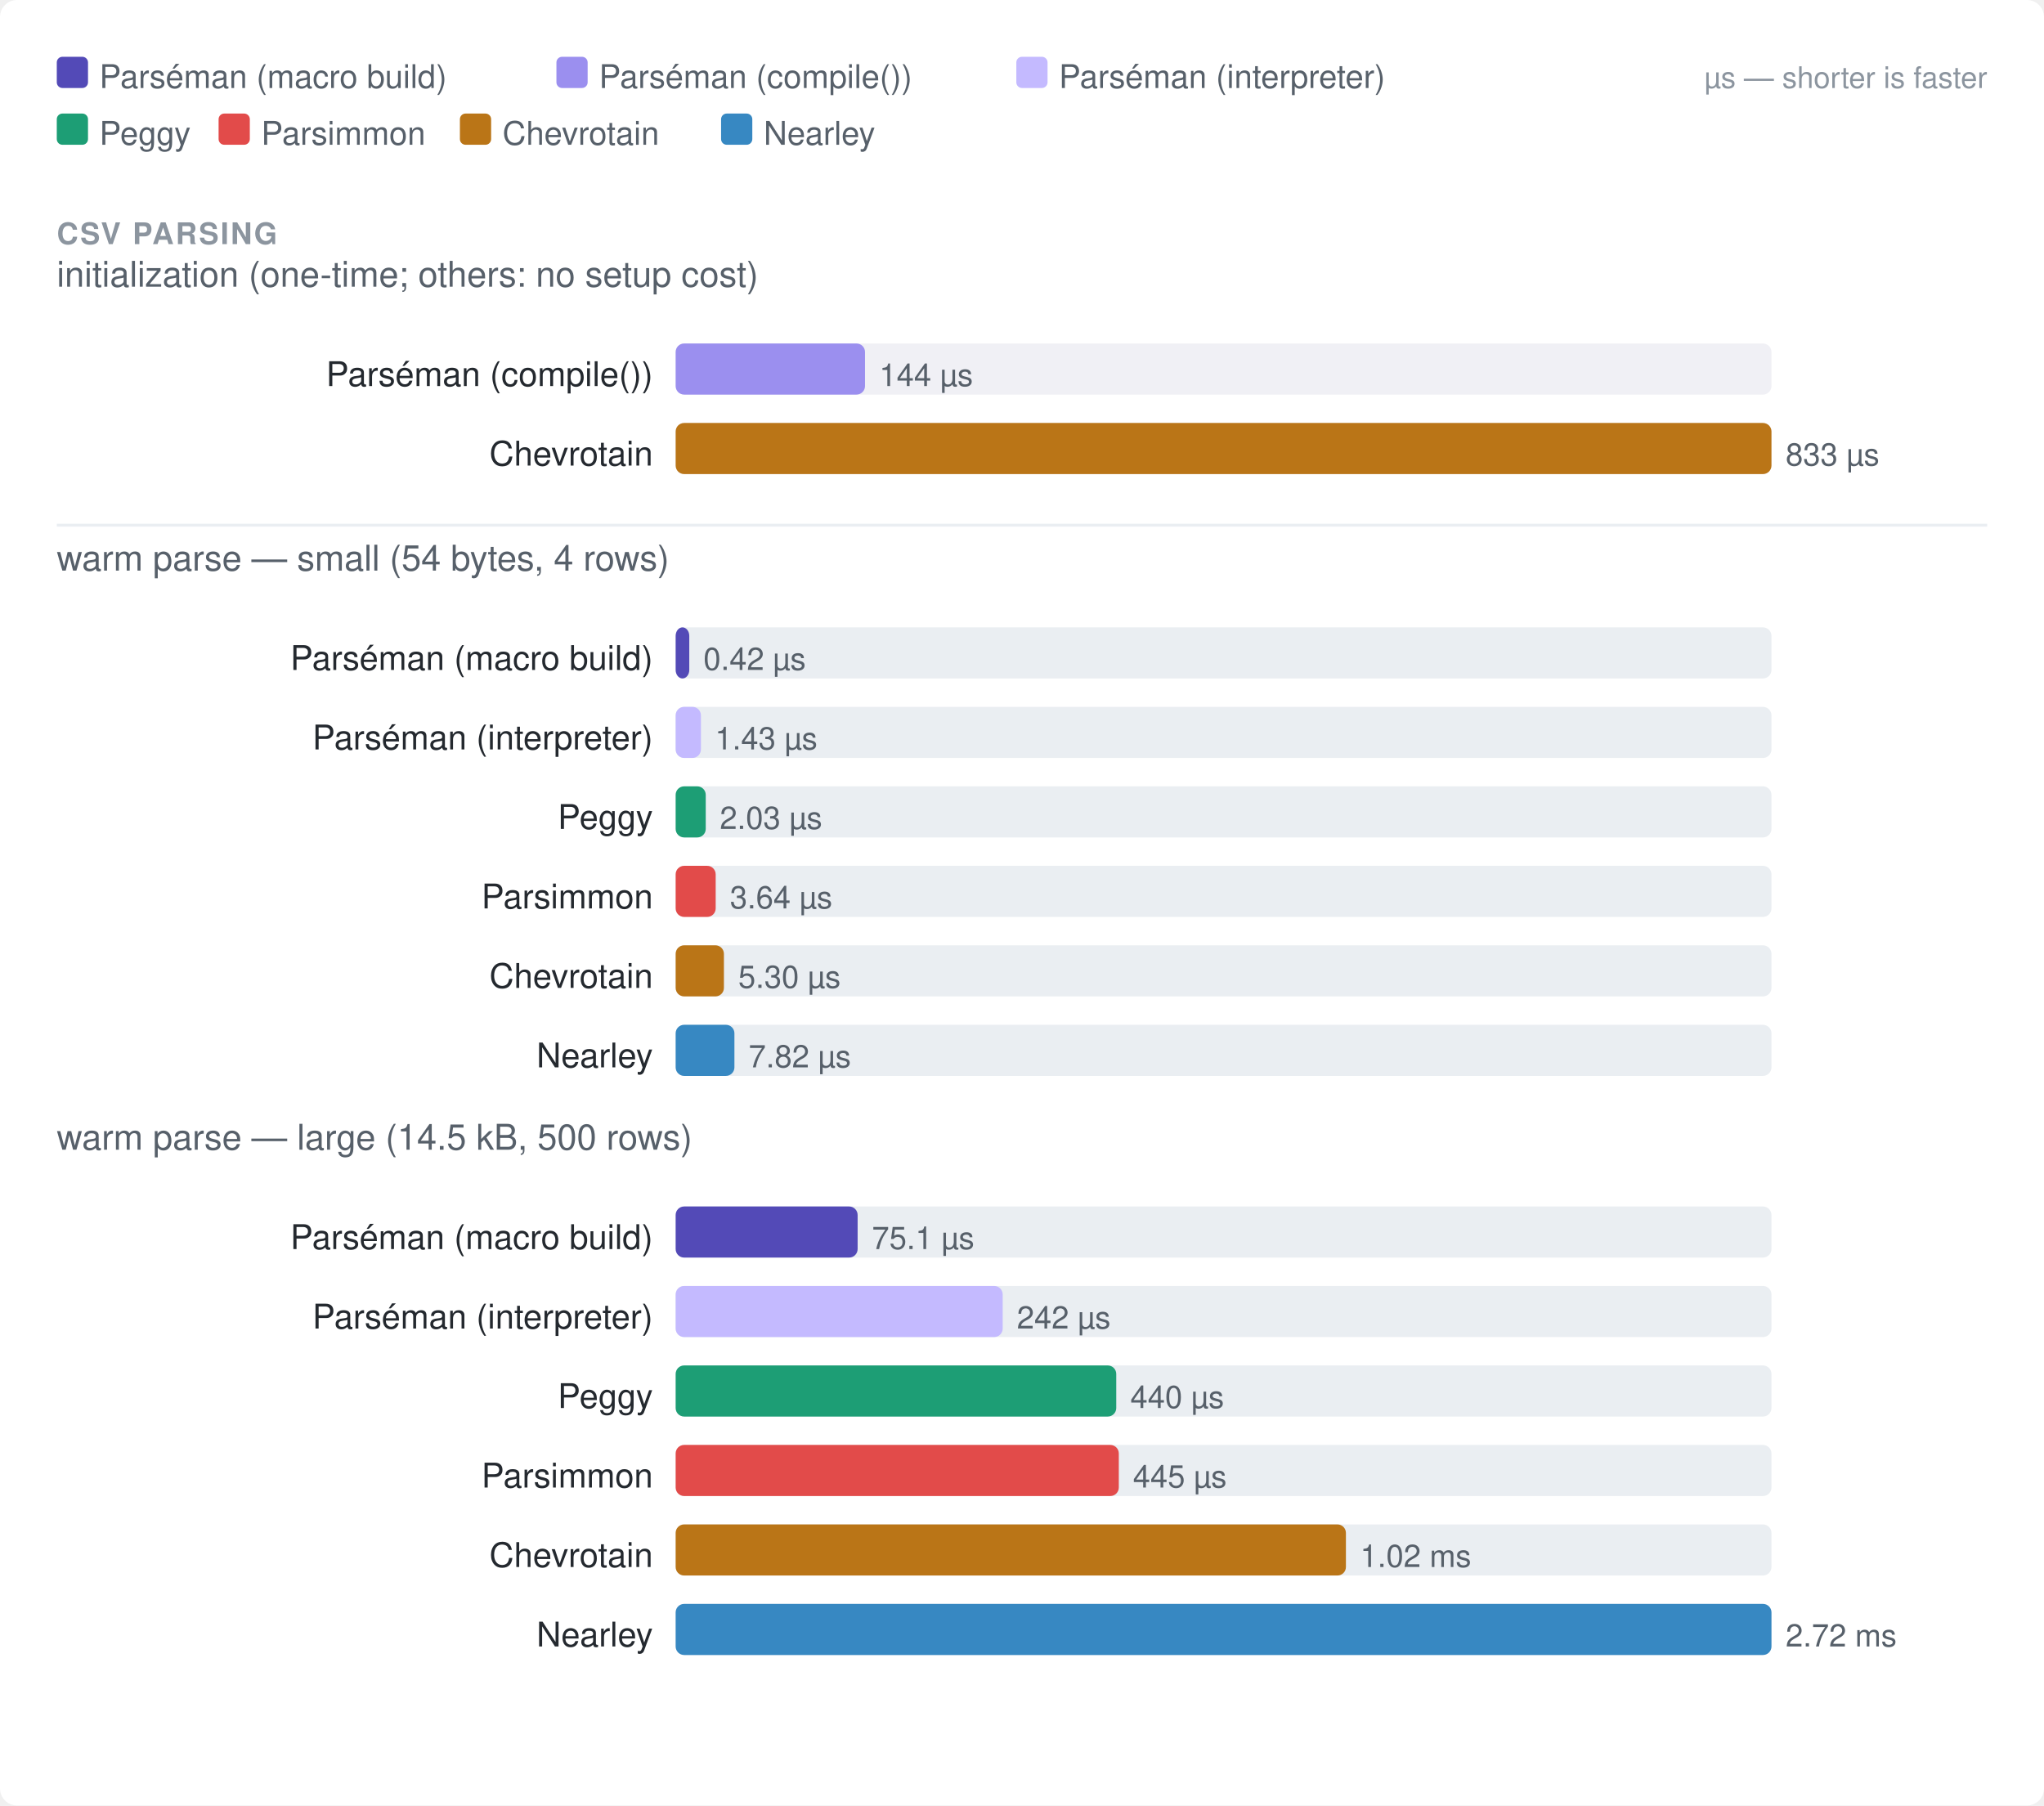
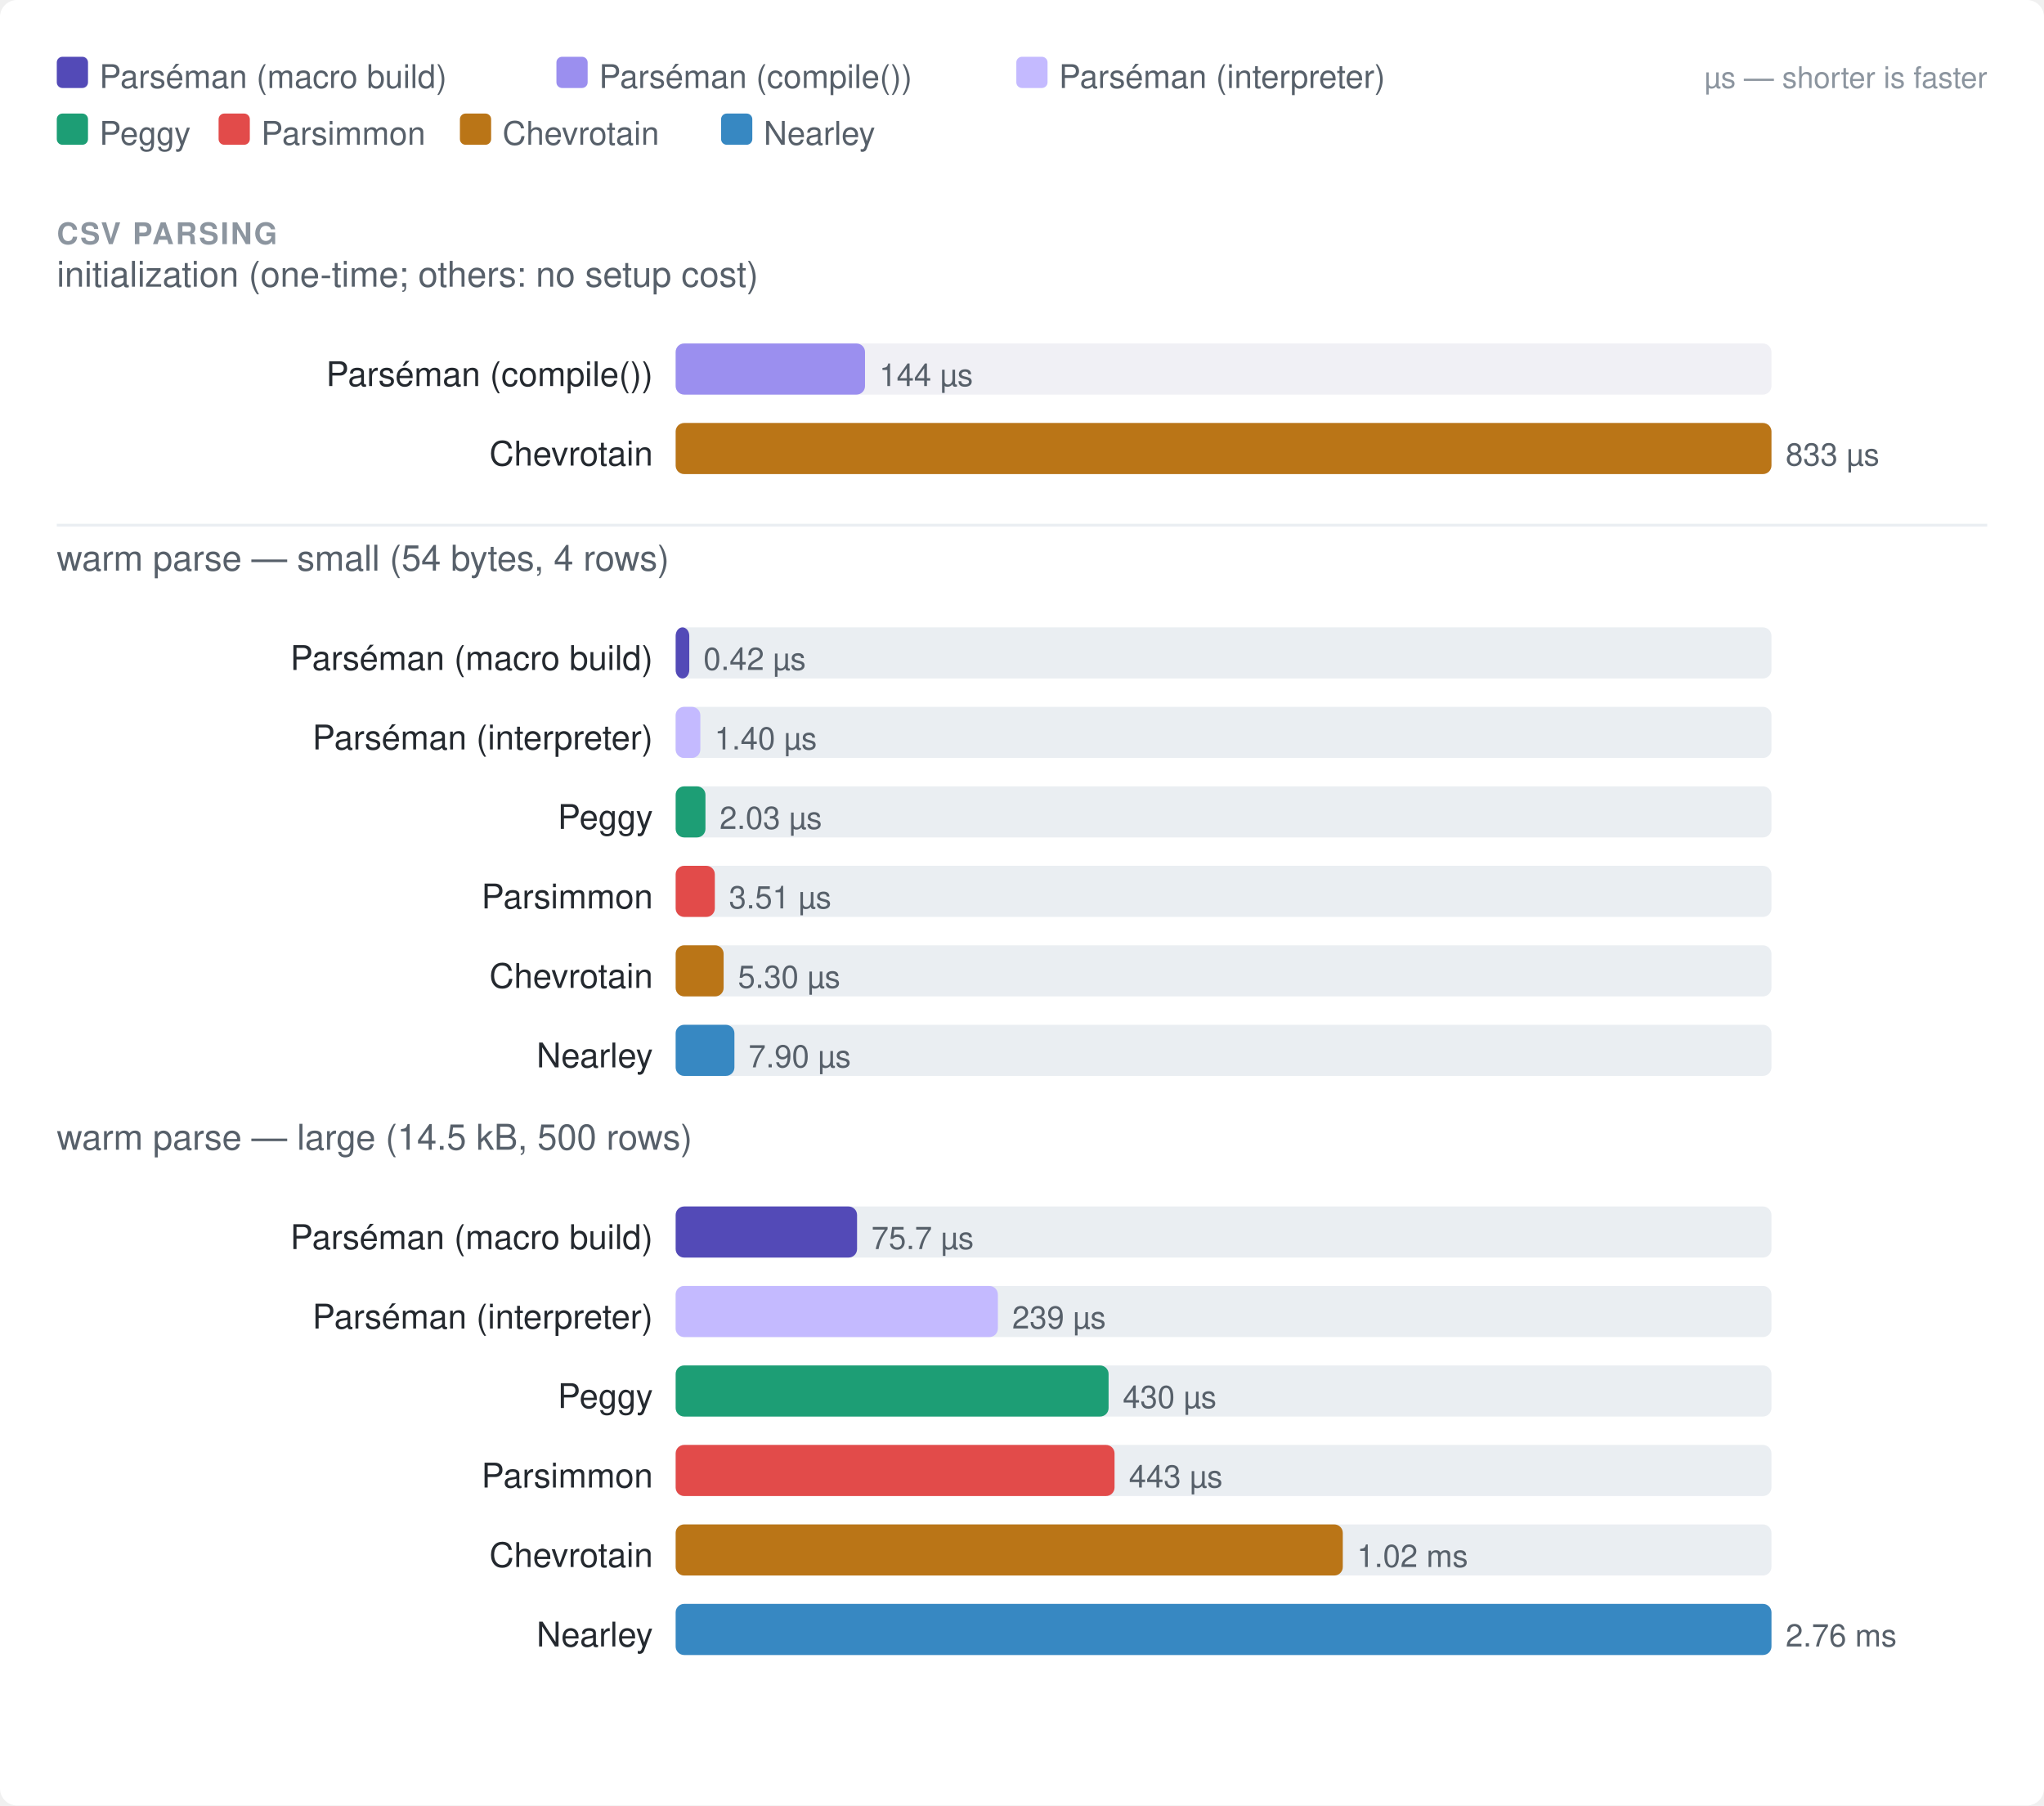
<svg xmlns="http://www.w3.org/2000/svg" viewBox="0 0 720 636" width="720" height="636">
  <rect width="720" height="636" fill="white" rx="6" />
  <rect x="20" y="20" width="11" height="11" rx="2" fill="#534AB7" />
  <text x="35" y="31" font-size="11.5" fill="#57606a" font-family="-apple-system,BlinkMacSystemFont,'Segoe UI',Helvetica,Arial,sans-serif">Parséman (macro build)</text>
  <rect x="196" y="20" width="11" height="11" rx="2" fill="#9B8FEF" />
  <text x="211" y="31" font-size="11.5" fill="#57606a" font-family="-apple-system,BlinkMacSystemFont,'Segoe UI',Helvetica,Arial,sans-serif">Parséman (compile())</text>
  <rect x="358" y="20" width="11" height="11" rx="2" fill="#C4BAFF" />
  <text x="373" y="31" font-size="11.5" fill="#57606a" font-family="-apple-system,BlinkMacSystemFont,'Segoe UI',Helvetica,Arial,sans-serif">Parséman (interpreter)</text>
  <rect x="20" y="40" width="11" height="11" rx="2" fill="#1D9E75" />
  <text x="35" y="51" font-size="11.5" fill="#57606a" font-family="-apple-system,BlinkMacSystemFont,'Segoe UI',Helvetica,Arial,sans-serif">Peggy</text>
  <rect x="77" y="40" width="11" height="11" rx="2" fill="#E24B4A" />
  <text x="92" y="51" font-size="11.5" fill="#57606a" font-family="-apple-system,BlinkMacSystemFont,'Segoe UI',Helvetica,Arial,sans-serif">Parsimmon</text>
  <rect x="162" y="40" width="11" height="11" rx="2" fill="#BA7517" />
  <text x="177" y="51" font-size="11.5" fill="#57606a" font-family="-apple-system,BlinkMacSystemFont,'Segoe UI',Helvetica,Arial,sans-serif">Chevrotain</text>
  <rect x="254" y="40" width="11" height="11" rx="2" fill="#3788C2" />
  <text x="269" y="51" font-size="11.5" fill="#57606a" font-family="-apple-system,BlinkMacSystemFont,'Segoe UI',Helvetica,Arial,sans-serif">Nearley</text>
  <text x="700" y="31" font-size="10.5" fill="#8c959f" text-anchor="end" font-family="-apple-system,BlinkMacSystemFont,'Segoe UI',Helvetica,Arial,sans-serif">µs — shorter is faster</text>
  <text x="20" y="86" font-size="10.5" font-weight="600" fill="#8c959f" letter-spacing="0.06em" font-family="-apple-system,BlinkMacSystemFont,'Segoe UI',Helvetica,Arial,sans-serif">CSV PARSING</text>
  <text x="20" y="101" font-size="12.5" fill="#57606a" font-family="-apple-system,BlinkMacSystemFont,'Segoe UI',Helvetica,Arial,sans-serif">initialization (one-time; others: no setup cost)</text>
  <text x="230" y="136" text-anchor="end" font-size="12" fill="#24292f" font-family="-apple-system,BlinkMacSystemFont,'Segoe UI',Helvetica,Arial,sans-serif">Parséman (compile())</text>
  <rect x="238" y="121" width="386" height="18" rx="3" fill="#f0f0f5" />
  <rect x="238" y="121" width="66.7" height="18" rx="3" fill="#9B8FEF" />
  <text x="309.719" y="136" font-size="11" fill="#57606a" font-family="-apple-system,BlinkMacSystemFont,'Segoe UI',Helvetica,Arial,sans-serif">144 µs</text>
  <text x="230" y="164" text-anchor="end" font-size="12" fill="#24292f" font-family="-apple-system,BlinkMacSystemFont,'Segoe UI',Helvetica,Arial,sans-serif">Chevrotain</text>
  <rect x="238" y="149" width="386" height="18" rx="3" fill="#f0f0f5" />
  <rect x="238" y="149" width="386.0" height="18" rx="3" fill="#BA7517" />
  <text x="629" y="164" font-size="11" fill="#57606a" font-family="-apple-system,BlinkMacSystemFont,'Segoe UI',Helvetica,Arial,sans-serif">833 µs</text>
  <line x1="20" y1="185" x2="700" y2="185" stroke="#eaeef2" stroke-width="1" />
  <text x="20" y="201" font-size="12.5" fill="#57606a" font-family="-apple-system,BlinkMacSystemFont,'Segoe UI',Helvetica,Arial,sans-serif">warm parse — small  (54 bytes, 4 rows)</text>
  <text x="230" y="236" text-anchor="end" font-size="12" fill="#24292f" font-family="-apple-system,BlinkMacSystemFont,'Segoe UI',Helvetica,Arial,sans-serif">Parséman (macro build)</text>
  <rect x="238" y="221" width="386" height="18" rx="3" fill="#eaeef2" />
  <rect x="238" y="221" width="4.8" height="18" rx="3" fill="#534AB7" />
-   <text x="247.782" y="236" font-size="11" fill="#57606a" font-family="-apple-system,BlinkMacSystemFont,'Segoe UI',Helvetica,Arial,sans-serif">0.42 µs</text>
+   <text x="247.785" y="236" font-size="11" fill="#57606a" font-family="-apple-system,BlinkMacSystemFont,'Segoe UI',Helvetica,Arial,sans-serif">0.42 µs</text>
  <text x="230" y="264" text-anchor="end" font-size="12" fill="#24292f" font-family="-apple-system,BlinkMacSystemFont,'Segoe UI',Helvetica,Arial,sans-serif">Parséman (interpreter)</text>
  <rect x="238" y="249" width="386" height="18" rx="3" fill="#eaeef2" />
-   <rect x="238" y="249" width="8.9" height="18" rx="3" fill="#C4BAFF" />
-   <text x="251.858" y="264" font-size="11" fill="#57606a" font-family="-apple-system,BlinkMacSystemFont,'Segoe UI',Helvetica,Arial,sans-serif">1.43 µs</text>
+   <rect x="238" y="249" width="8.7" height="18" rx="3" fill="#C4BAFF" />
+   <text x="251.683" y="264" font-size="11" fill="#57606a" font-family="-apple-system,BlinkMacSystemFont,'Segoe UI',Helvetica,Arial,sans-serif">1.40 µs</text>
  <text x="230" y="292" text-anchor="end" font-size="12" fill="#24292f" font-family="-apple-system,BlinkMacSystemFont,'Segoe UI',Helvetica,Arial,sans-serif">Peggy</text>
  <rect x="238" y="277" width="386" height="18" rx="3" fill="#eaeef2" />
-   <rect x="238" y="277" width="10.6" height="18" rx="3" fill="#1D9E75" />
-   <text x="253.552" y="292" font-size="11" fill="#57606a" font-family="-apple-system,BlinkMacSystemFont,'Segoe UI',Helvetica,Arial,sans-serif">2.03 µs</text>
+   <rect x="238" y="277" width="10.5" height="18" rx="3" fill="#1D9E75" />
+   <text x="253.469" y="292" font-size="11" fill="#57606a" font-family="-apple-system,BlinkMacSystemFont,'Segoe UI',Helvetica,Arial,sans-serif">2.03 µs</text>
  <text x="230" y="320" text-anchor="end" font-size="12" fill="#24292f" font-family="-apple-system,BlinkMacSystemFont,'Segoe UI',Helvetica,Arial,sans-serif">Parsimmon</text>
  <rect x="238" y="305" width="386" height="18" rx="3" fill="#eaeef2" />
-   <rect x="238" y="305" width="14.1" height="18" rx="3" fill="#E24B4A" />
-   <text x="257.126" y="320" font-size="11" fill="#57606a" font-family="-apple-system,BlinkMacSystemFont,'Segoe UI',Helvetica,Arial,sans-serif">3.64 µs</text>
+   <rect x="238" y="305" width="13.8" height="18" rx="3" fill="#E24B4A" />
+   <text x="256.764" y="320" font-size="11" fill="#57606a" font-family="-apple-system,BlinkMacSystemFont,'Segoe UI',Helvetica,Arial,sans-serif">3.51 µs</text>
  <text x="230" y="348" text-anchor="end" font-size="12" fill="#24292f" font-family="-apple-system,BlinkMacSystemFont,'Segoe UI',Helvetica,Arial,sans-serif">Chevrotain</text>
  <rect x="238" y="333" width="386" height="18" rx="3" fill="#eaeef2" />
-   <rect x="238" y="333" width="17.0" height="18" rx="3" fill="#BA7517" />
-   <text x="260.042" y="348" font-size="11" fill="#57606a" font-family="-apple-system,BlinkMacSystemFont,'Segoe UI',Helvetica,Arial,sans-serif">5.30 µs</text>
+   <rect x="238" y="333" width="16.9" height="18" rx="3" fill="#BA7517" />
+   <text x="259.921" y="348" font-size="11" fill="#57606a" font-family="-apple-system,BlinkMacSystemFont,'Segoe UI',Helvetica,Arial,sans-serif">5.30 µs</text>
  <text x="230" y="376" text-anchor="end" font-size="12" fill="#24292f" font-family="-apple-system,BlinkMacSystemFont,'Segoe UI',Helvetica,Arial,sans-serif">Nearley</text>
  <rect x="238" y="361" width="386" height="18" rx="3" fill="#eaeef2" />
  <rect x="238" y="361" width="20.7" height="18" rx="3" fill="#3788C2" />
-   <text x="263.691" y="376" font-size="11" fill="#57606a" font-family="-apple-system,BlinkMacSystemFont,'Segoe UI',Helvetica,Arial,sans-serif">7.82 µs</text>
+   <text x="263.656" y="376" font-size="11" fill="#57606a" font-family="-apple-system,BlinkMacSystemFont,'Segoe UI',Helvetica,Arial,sans-serif">7.90 µs</text>
  <text x="20" y="405" font-size="12.5" fill="#57606a" font-family="-apple-system,BlinkMacSystemFont,'Segoe UI',Helvetica,Arial,sans-serif">warm parse — large  (14.5 kB, 500 rows)</text>
  <text x="230" y="440" text-anchor="end" font-size="12" fill="#24292f" font-family="-apple-system,BlinkMacSystemFont,'Segoe UI',Helvetica,Arial,sans-serif">Parséman (macro build)</text>
  <rect x="238" y="425" width="386" height="18" rx="3" fill="#eaeef2" />
-   <rect x="238" y="425" width="64.1" height="18" rx="3" fill="#534AB7" />
-   <text x="307.134" y="440" font-size="11" fill="#57606a" font-family="-apple-system,BlinkMacSystemFont,'Segoe UI',Helvetica,Arial,sans-serif">75.1 µs</text>
+   <rect x="238" y="425" width="63.9" height="18" rx="3" fill="#534AB7" />
+   <text x="306.937" y="440" font-size="11" fill="#57606a" font-family="-apple-system,BlinkMacSystemFont,'Segoe UI',Helvetica,Arial,sans-serif">75.7 µs</text>
  <text x="230" y="468" text-anchor="end" font-size="12" fill="#24292f" font-family="-apple-system,BlinkMacSystemFont,'Segoe UI',Helvetica,Arial,sans-serif">Parséman (interpreter)</text>
  <rect x="238" y="453" width="386" height="18" rx="3" fill="#eaeef2" />
-   <rect x="238" y="453" width="115.2" height="18" rx="3" fill="#C4BAFF" />
-   <text x="358.195" y="468" font-size="11" fill="#57606a" font-family="-apple-system,BlinkMacSystemFont,'Segoe UI',Helvetica,Arial,sans-serif">242 µs</text>
+   <rect x="238" y="453" width="113.5" height="18" rx="3" fill="#C4BAFF" />
+   <text x="356.541" y="468" font-size="11" fill="#57606a" font-family="-apple-system,BlinkMacSystemFont,'Segoe UI',Helvetica,Arial,sans-serif">239 µs</text>
  <text x="230" y="496" text-anchor="end" font-size="12" fill="#24292f" font-family="-apple-system,BlinkMacSystemFont,'Segoe UI',Helvetica,Arial,sans-serif">Peggy</text>
  <rect x="238" y="481" width="386" height="18" rx="3" fill="#eaeef2" />
-   <rect x="238" y="481" width="155.2" height="18" rx="3" fill="#1D9E75" />
-   <text x="398.16" y="496" font-size="11" fill="#57606a" font-family="-apple-system,BlinkMacSystemFont,'Segoe UI',Helvetica,Arial,sans-serif">440 µs</text>
+   <rect x="238" y="481" width="152.5" height="18" rx="3" fill="#1D9E75" />
+   <text x="395.5" y="496" font-size="11" fill="#57606a" font-family="-apple-system,BlinkMacSystemFont,'Segoe UI',Helvetica,Arial,sans-serif">430 µs</text>
  <text x="230" y="524" text-anchor="end" font-size="12" fill="#24292f" font-family="-apple-system,BlinkMacSystemFont,'Segoe UI',Helvetica,Arial,sans-serif">Parsimmon</text>
  <rect x="238" y="509" width="386" height="18" rx="3" fill="#eaeef2" />
-   <rect x="238" y="509" width="156.1" height="18" rx="3" fill="#E24B4A" />
-   <text x="399.086" y="524" font-size="11" fill="#57606a" font-family="-apple-system,BlinkMacSystemFont,'Segoe UI',Helvetica,Arial,sans-serif">445 µs</text>
+   <rect x="238" y="509" width="154.6" height="18" rx="3" fill="#E24B4A" />
+   <text x="397.648" y="524" font-size="11" fill="#57606a" font-family="-apple-system,BlinkMacSystemFont,'Segoe UI',Helvetica,Arial,sans-serif">443 µs</text>
  <text x="230" y="552" text-anchor="end" font-size="12" fill="#24292f" font-family="-apple-system,BlinkMacSystemFont,'Segoe UI',Helvetica,Arial,sans-serif">Chevrotain</text>
  <rect x="238" y="537" width="386" height="18" rx="3" fill="#eaeef2" />
-   <rect x="238" y="537" width="236.1" height="18" rx="3" fill="#BA7517" />
-   <text x="479.126" y="552" font-size="11" fill="#57606a" font-family="-apple-system,BlinkMacSystemFont,'Segoe UI',Helvetica,Arial,sans-serif">1.02 ms</text>
+   <rect x="238" y="537" width="235.0" height="18" rx="3" fill="#BA7517" />
+   <text x="477.988" y="552" font-size="11" fill="#57606a" font-family="-apple-system,BlinkMacSystemFont,'Segoe UI',Helvetica,Arial,sans-serif">1.02 ms</text>
  <text x="230" y="580" text-anchor="end" font-size="12" fill="#24292f" font-family="-apple-system,BlinkMacSystemFont,'Segoe UI',Helvetica,Arial,sans-serif">Nearley</text>
  <rect x="238" y="565" width="386" height="18" rx="3" fill="#eaeef2" />
  <rect x="238" y="565" width="386.0" height="18" rx="3" fill="#3788C2" />
-   <text x="629" y="580" font-size="11" fill="#57606a" font-family="-apple-system,BlinkMacSystemFont,'Segoe UI',Helvetica,Arial,sans-serif">2.72 ms</text>
+   <text x="629" y="580" font-size="11" fill="#57606a" font-family="-apple-system,BlinkMacSystemFont,'Segoe UI',Helvetica,Arial,sans-serif">2.76 ms</text>
</svg>
